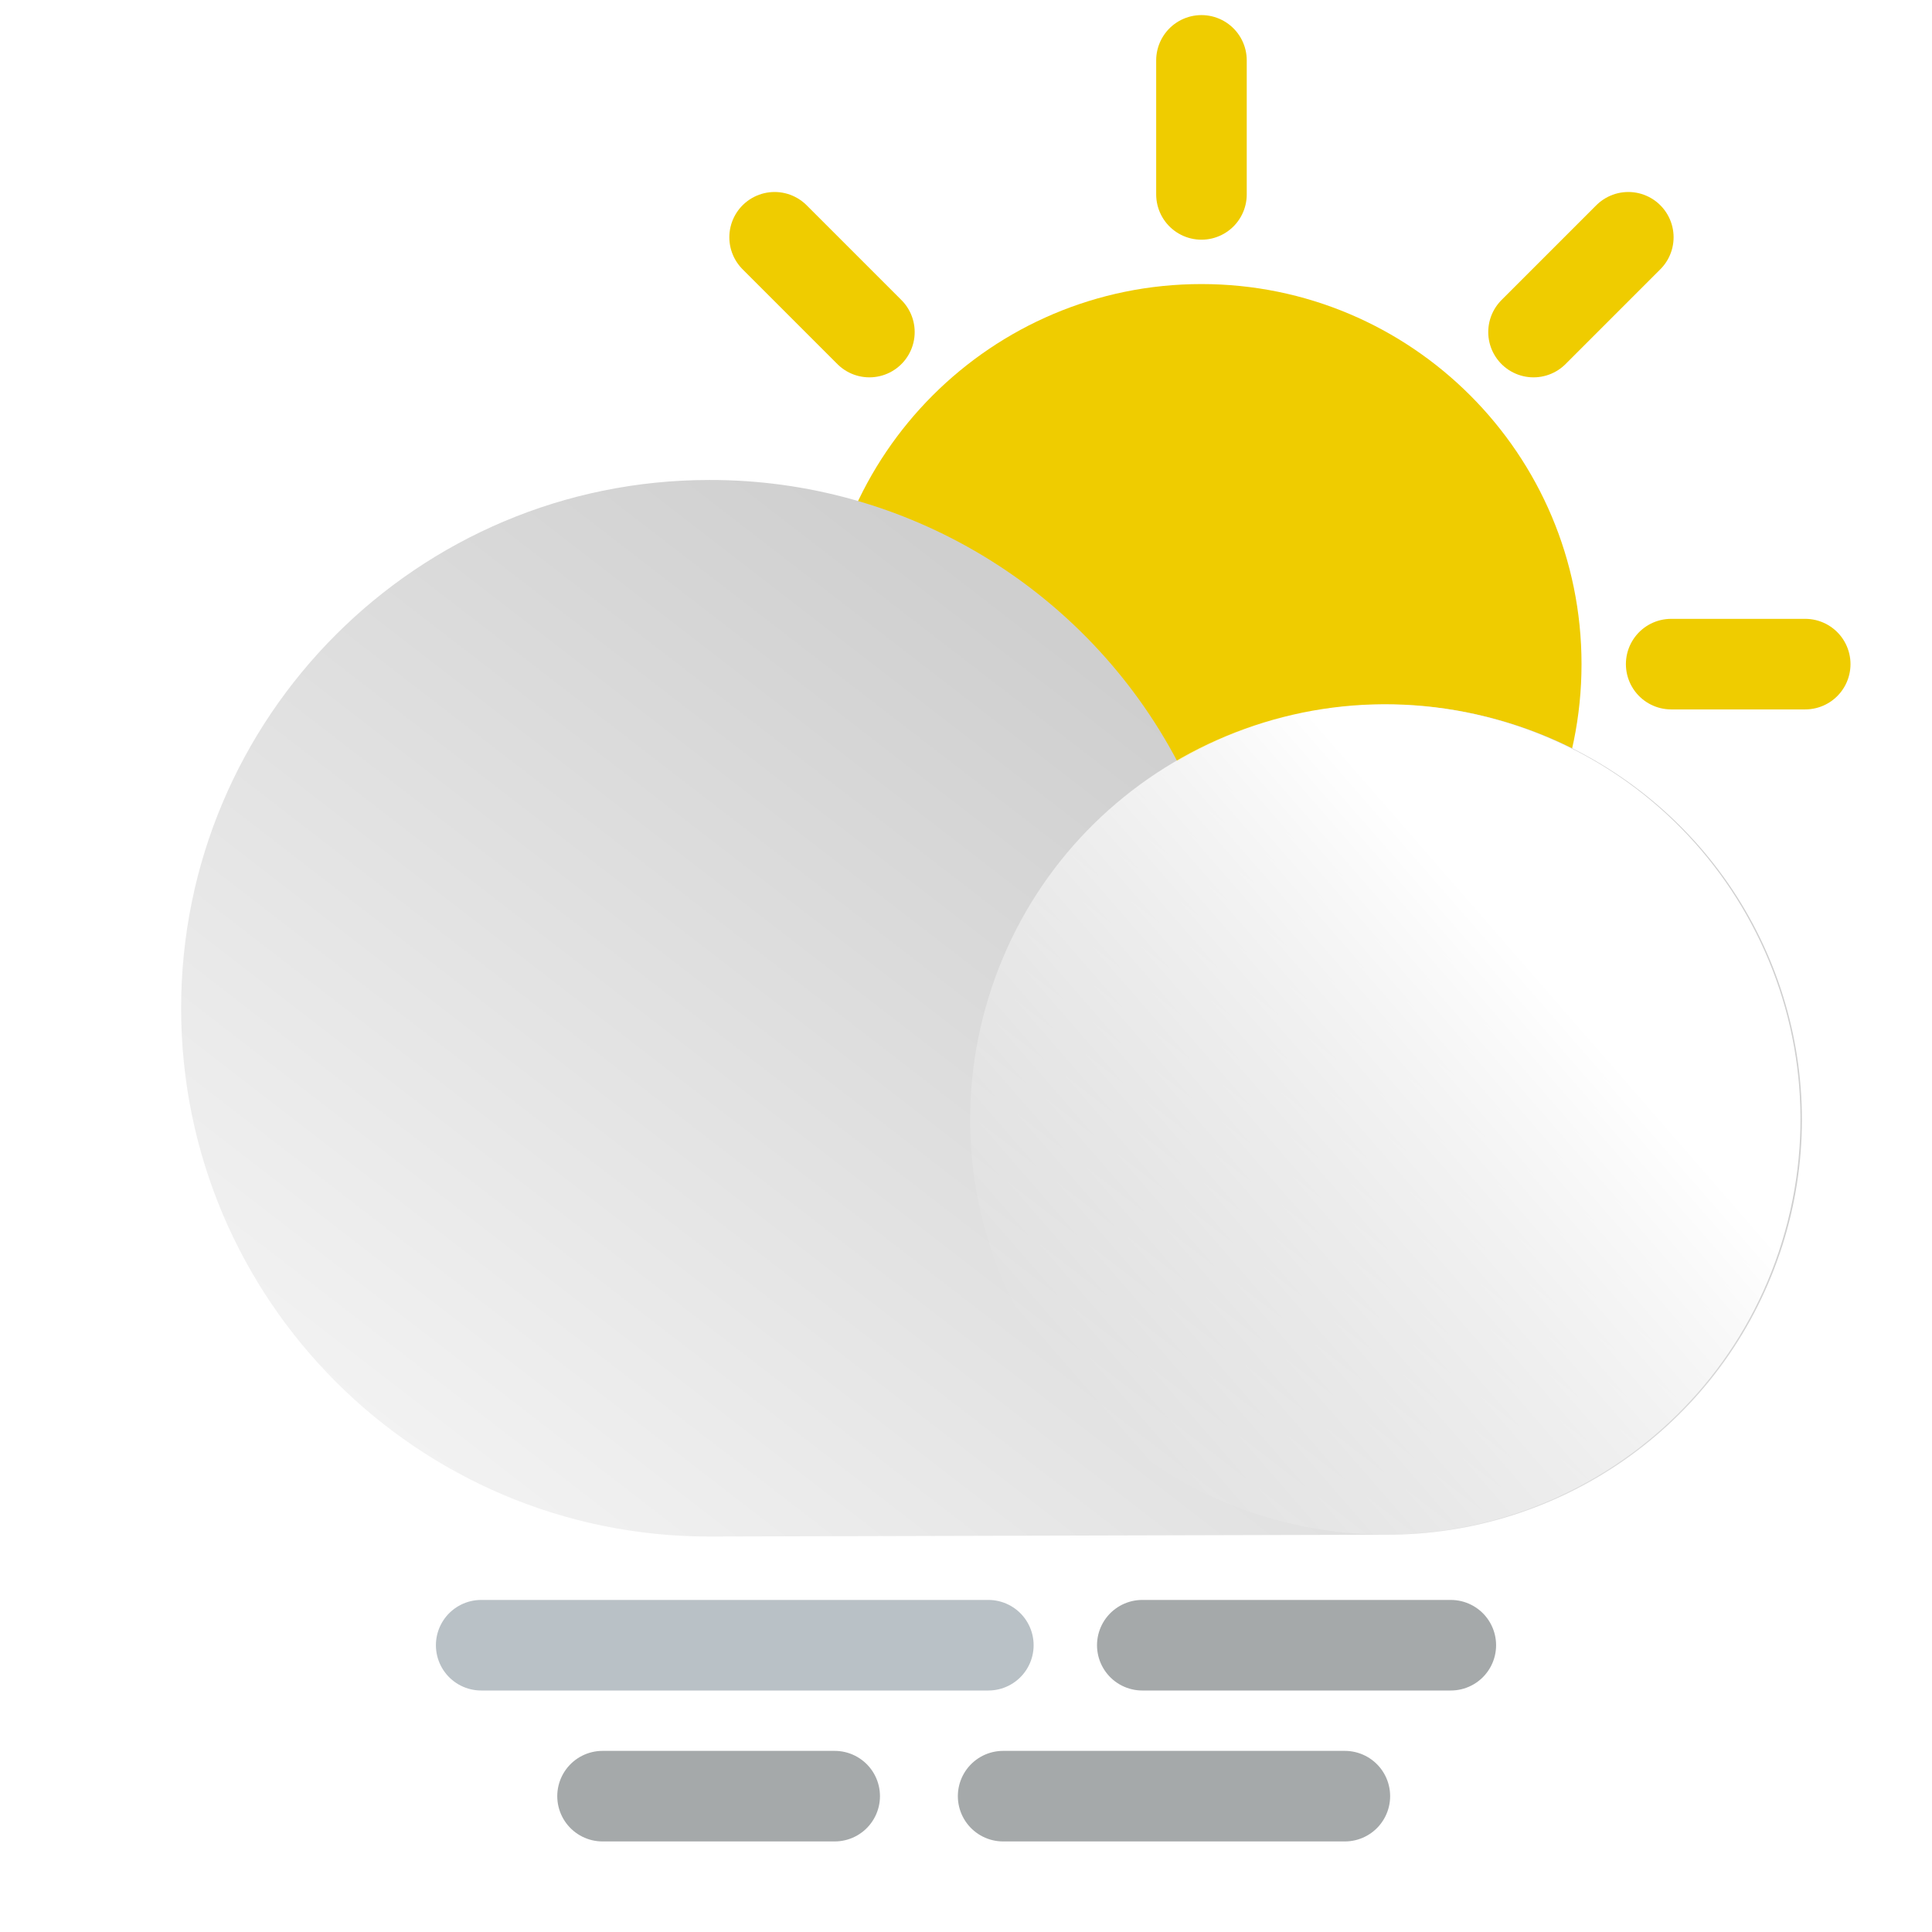
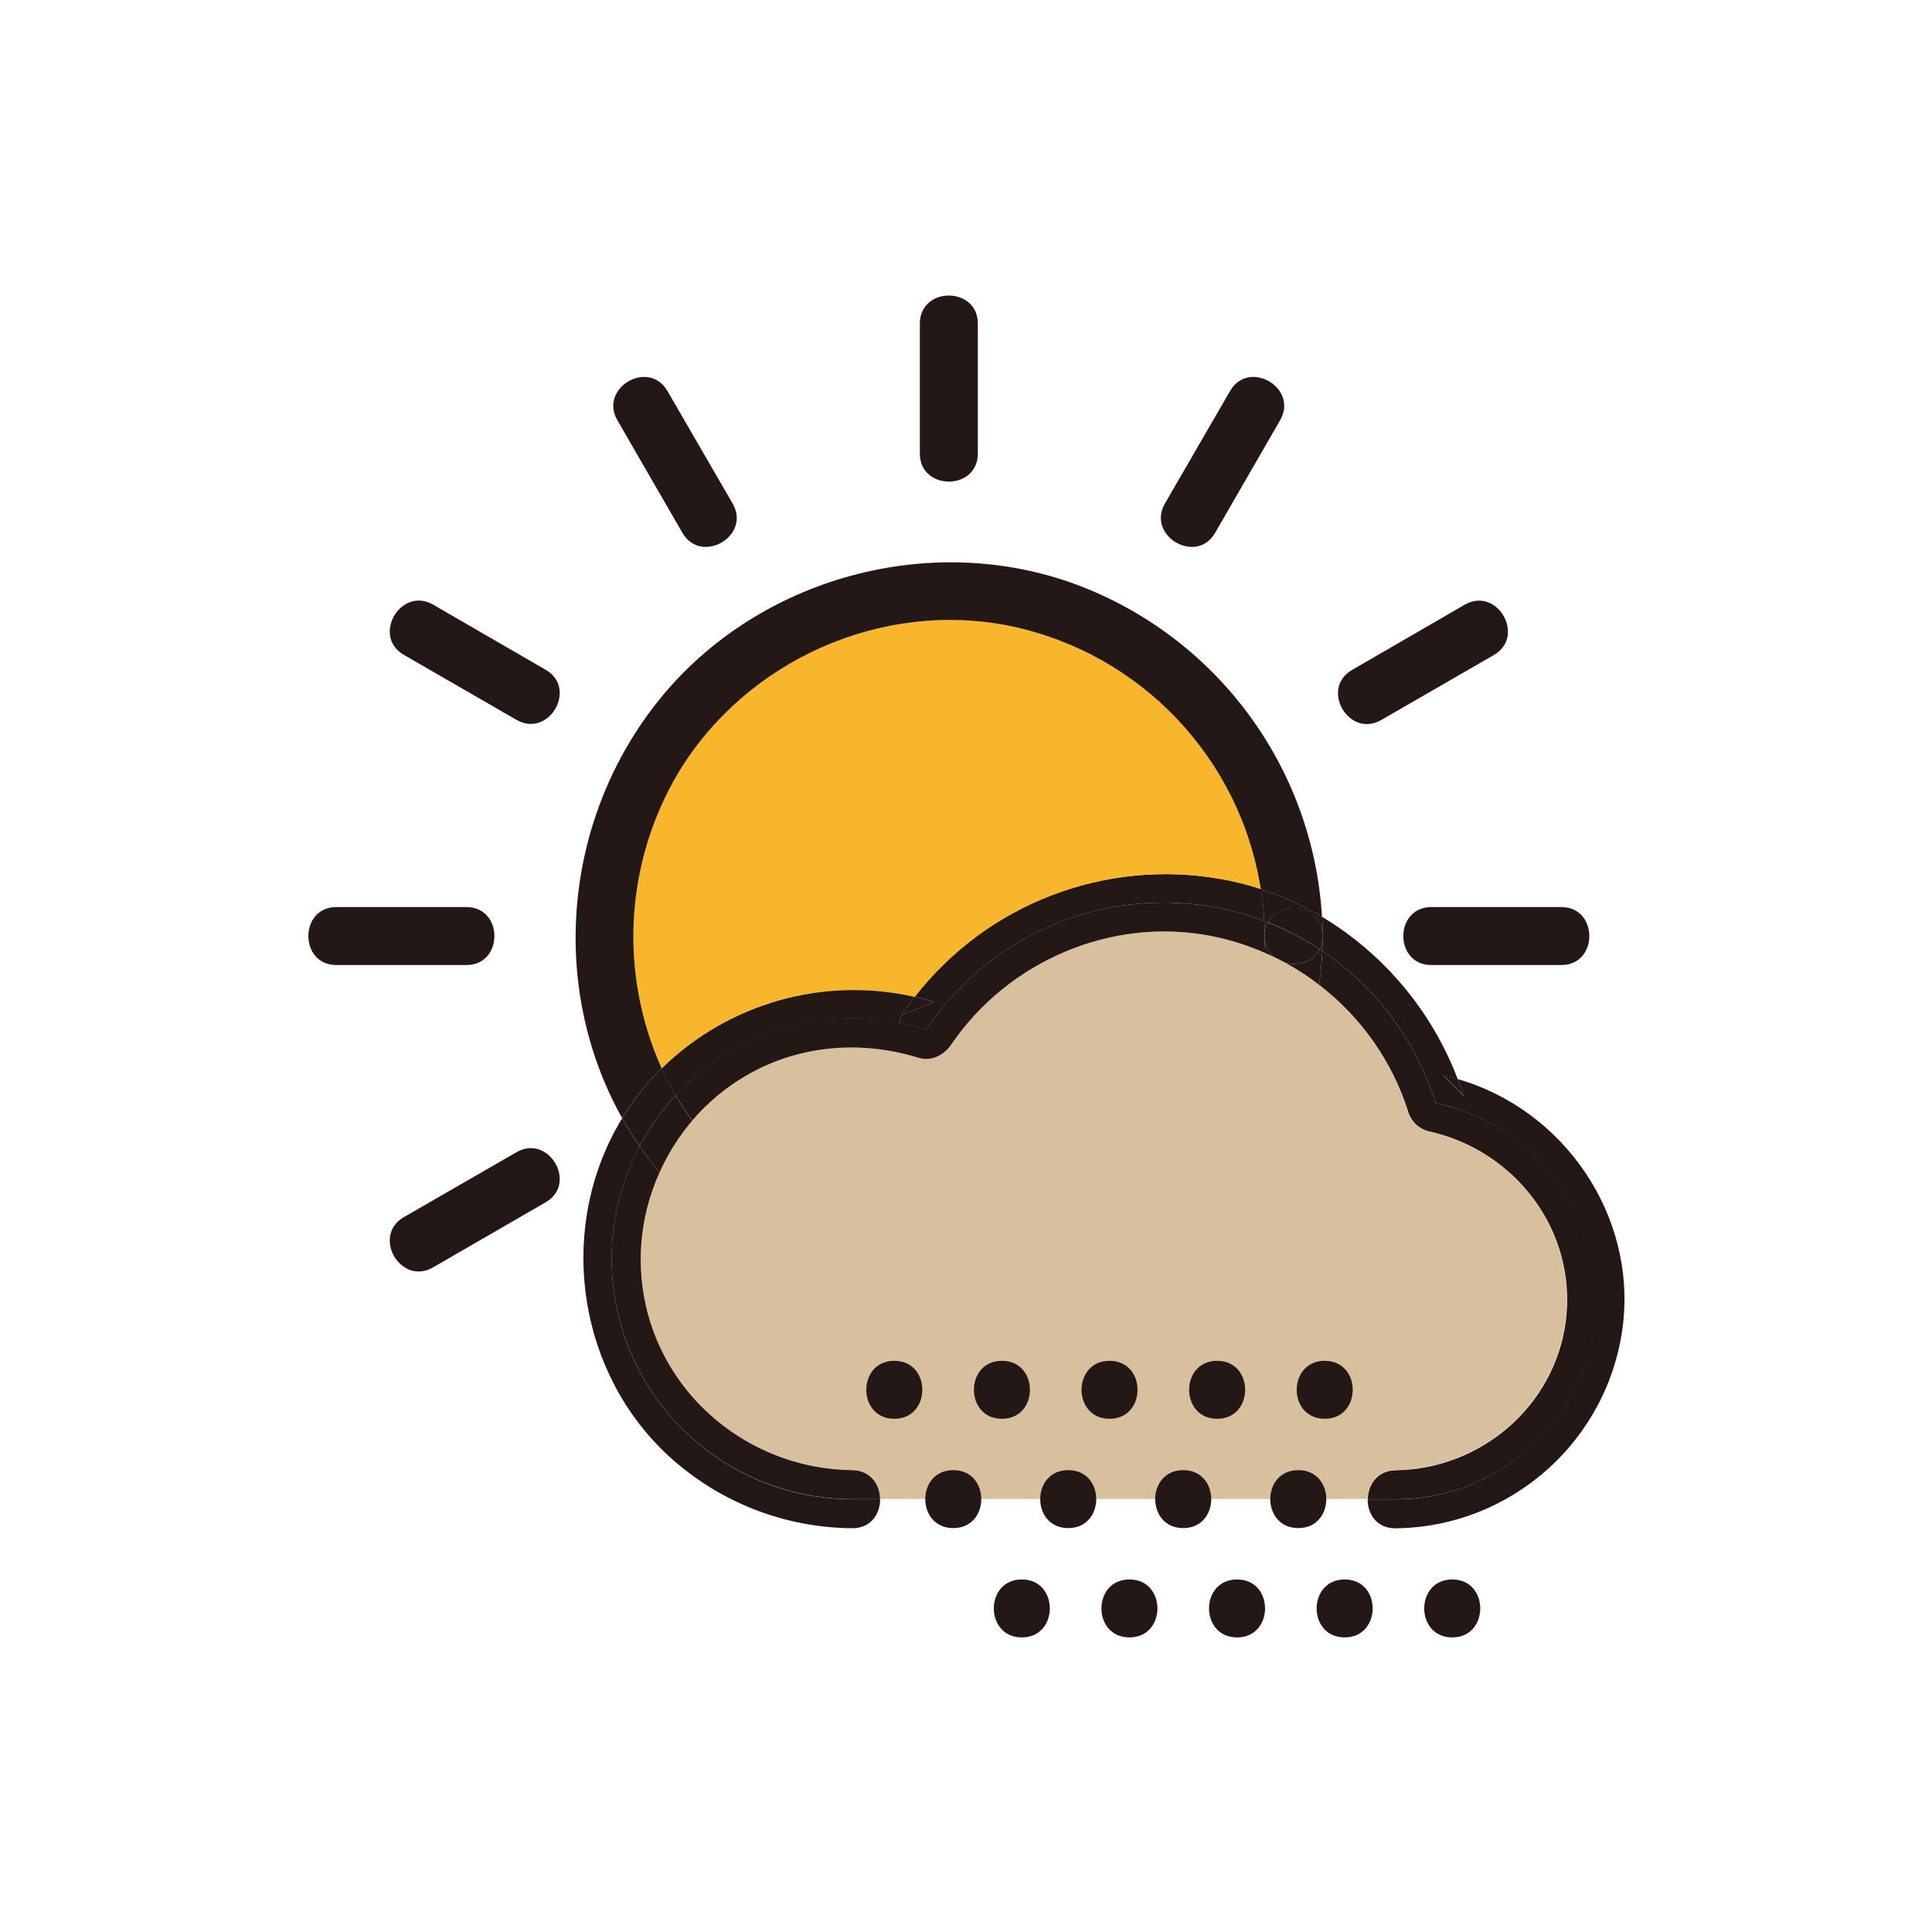
- <svg xmlns="http://www.w3.org/2000/svg" data-name="Layer 1" id="Layer_1" viewBox="0 0 64 64">
+ <svg xmlns="http://www.w3.org/2000/svg" viewBox="0 0 500 500">
  <defs>
-     <style>.cls-1{fill:#efcc00;}.cls-2,.cls-5,.cls-6{fill:none;stroke-linecap:round;stroke-miterlimit:10;stroke-width:3px;}.cls-2{stroke:#efcc00;}.cls-3{fill:url(#linear-gradient);}.cls-4{fill:url(#linear-gradient-2);}.cls-5{stroke:#a5a9aa;}.cls-6{stroke:#b9c1c6;}</style>
-     <linearGradient gradientTransform="matrix(-1, 0, 0, 1, -970.2, 0)" gradientUnits="userSpaceOnUse" id="linear-gradient" x1="-989.28" x2="-1010.37" y1="52.39" y2="25.08">
-       <stop offset="0" stop-color="#f2f2f2" />
-       <stop offset="1" stop-color="#cfcfcf" />
-     </linearGradient>
-     <linearGradient gradientTransform="matrix(0, -1, -1, 0, -44.28, -1021.58)" gradientUnits="userSpaceOnUse" id="linear-gradient-2" x1="-1062.77" x2="-1051.15" y1="-96.39" y2="-78.75">
-       <stop offset="0.02" stop-color="#fff" />
-       <stop offset="1" stop-color="#fff" stop-opacity="0" />
-     </linearGradient>
+     <style>.cls-1{fill:#231815;}.cls-2{fill:#d8bf9e;}.cls-3{fill:#f8b62d;}</style>
  </defs>
-   <circle class="cls-1" cx="39.8" cy="22" r="12.59" />
-   <line class="cls-2" x1="39.8" x2="39.8" y1="2" y2="6.44" />
-   <line class="cls-2" x1="39.8" x2="39.8" y1="37.56" y2="42" />
-   <line class="cls-2" x1="19.8" x2="24.25" y1="22" y2="22" />
-   <line class="cls-2" x1="55.36" x2="59.8" y1="22" y2="22" />
-   <line class="cls-2" x1="25.66" x2="28.8" y1="7.86" y2="11" />
-   <line class="cls-2" x1="50.8" x2="53.94" y1="33" y2="36.14" />
-   <line class="cls-2" x1="25.66" x2="28.8" y1="36.14" y2="33" />
-   <line class="cls-2" x1="50.8" x2="53.94" y1="11" y2="7.86" />
-   <path class="cls-3" d="M23.5,15.9A17.49,17.49,0,0,1,39,25.22a13.75,13.75,0,1,1,6.92,25.62L23.5,50.9a17.5,17.5,0,0,1,0-35Z" />
-   <circle class="cls-4" cx="45.89" cy="37.09" r="13.75" transform="translate(-2.18 71.3) rotate(-74.39)" />
-   <line class="cls-5" x1="37.84" x2="48.06" y1="54.5" y2="54.5" />
-   <line class="cls-6" x1="15.94" x2="32.74" y1="54.5" y2="54.5" />
-   <line class="cls-5" x1="33.23" x2="44.55" y1="59.5" y2="59.5" />
-   <line class="cls-5" x1="19.96" x2="27.65" y1="59.5" y2="59.5" />
+   <g data-name="图层 1" id="图层_1">
+     <path class="cls-1" d="M404.07,234.75c9.67,0,9.65,15,0,15H370.42c-9.67,0-9.65-15,0-15Z" />
+     <path class="cls-1" d="M341.39,254.91q.61-4.35.82-8.78a73.85,73.85,0,0,1,29.32,39.37A51.76,51.76,0,0,1,361.19,388H354c0-3.72,2.46-7.44,7.24-7.5,22-.3,41.21-16.61,44-38.71,2.89-23.28-13.08-44.14-35.61-49a7.53,7.53,0,0,1-5.24-5.23A66.86,66.86,0,0,0,341.39,254.91Z" />
+     <path class="cls-1" d="M379.05,156.51c8.38-4.84,15.93,8.13,7.57,13l-29.14,16.82c-8.39,4.84-15.93-8.12-7.57-12.95Z" />
+     <path class="cls-1" d="M412.94,336.22a51.77,51.77,0,0,0-41.41-50.72,73.85,73.85,0,0,0-29.32-39.37c.06-1.1.1-2.2.11-3.31v-.08c0-.14,0-.28,0-.42v-.07c0-.17,0-.34,0-.51,0-1.5-.09-3-.17-4.47a83.66,83.66,0,0,1,35.1,42c-1.23-.35-2.46-.68-3.73-.95l5.24,5.24c-.46-1.45-1-2.87-1.51-4.29,27.43,7.89,46.27,35.15,42.73,63.91a59.9,59.9,0,0,1-58.79,52.34c-4.88.06-7.29-3.72-7.24-7.5h7.24A51.75,51.75,0,0,0,412.94,336.22Z" />
+     <path class="cls-1" d="M377.25,279.22c.54,1.42,1,2.84,1.51,4.29l-5.24-5.24C374.79,278.54,376,278.87,377.25,279.22Z" />
+     <path class="cls-1" d="M341.56,245.7a7.28,7.28,0,0,0,.76-2.88c0,1.11-.05,2.21-.11,3.31Z" />
+     <path class="cls-1" d="M341.56,245.7c-1.63,3.24-5.6,4.4-8.93,3.48-1-.51-1.91-1-2.89-1.48a7,7,0,0,1-2.41-5.45,7.49,7.49,0,0,1,.84-3.51A73.57,73.57,0,0,1,341.56,245.7Z" />
+     <path class="cls-1" d="M342.33,242.32c0,.14,0,.28,0,.42v.08a7.28,7.28,0,0,1-.76,2.88,73.57,73.57,0,0,0-13.39-7c3.1-5.84,13.76-4.84,14.15,3,0,.17,0,.34,0,.51Z" />
+     <path class="cls-1" d="M342.21,246.13q-.21,4.42-.82,8.78a67,67,0,0,0-8.76-5.73c3.33.92,7.3-.24,8.93-3.48Z" />
+     <path class="cls-2" d="M332.63,249.18A67.21,67.21,0,0,1,364.3,287.5a7.53,7.53,0,0,0,5.24,5.23c22.53,4.89,38.5,25.75,35.61,49-2.75,22.1-22,38.41-44,38.71-4.78.06-7.2,3.78-7.24,7.5H227.78c0-3.73-2.44-7.45-7.24-7.5-24.5-.28-46.36-16.6-52.84-40.4a55.38,55.38,0,0,1,11.45-50,53.92,53.92,0,0,1,14.15-11.79c13.58-7.83,29.54-9.09,44.43-4.49,3.34,1,6.63-.74,8.47-3.45,14.64-21.54,41.42-33.14,67.15-28.1a66.85,66.85,0,0,1,13.82,4.31c.87.37,1.73.77,2.57,1.18S331.68,248.67,332.63,249.18Z" />
+     <path class="cls-1" d="M318.34,101.19c4.83-8.37,17.79-.81,12.95,7.57L314.47,137.9c-4.83,8.37-17.79.81-13-7.57Z" />
+     <path class="cls-1" d="M327.2,238.36a80.92,80.92,0,0,0-.89-8.28,77.83,77.83,0,0,1,15.84,7.19c.08,1.48.15,3,.17,4.47-.39-7.84-11.05-8.84-14.15-3Z" />
+     <path class="cls-1" d="M327.2,238.36l1,.38a7.49,7.49,0,0,0-.84,3.51C327.32,240.94,327.27,239.65,327.2,238.36Z" />
+     <path class="cls-1" d="M327.17,246.52c.09-1.42.15-2.85.16-4.27a7,7,0,0,0,2.41,5.45C328.9,247.29,328,246.89,327.17,246.52Z" />
+     <path class="cls-1" d="M301.11,233.6a73.53,73.53,0,0,1,26.09,4.76c.07,1.29.12,2.58.13,3.89s-.07,2.85-.16,4.27a66.85,66.85,0,0,0-13.82-4.31c-25.73-5-52.51,6.56-67.15,28.1-1.84,2.71-5.13,4.48-8.47,3.45-14.89-4.6-30.85-3.34-44.43,4.49A53.92,53.92,0,0,0,179.15,290a74.39,74.39,0,0,1-4.29-6.55,62.19,62.19,0,0,1,58-18.76,62.94,62.94,0,0,1,6.87,1.79A73.63,73.63,0,0,1,301.11,233.6Z" />
+     <path class="cls-1" d="M327.2,238.36a73.75,73.75,0,0,0-87.48,28.16,62.94,62.94,0,0,0-6.87-1.79l.4-2,8.47-3.45c-1.65-.51-3.31-.94-5-1.32A82.25,82.25,0,0,1,316,227.49a74.73,74.73,0,0,1,10.36,2.59A80.92,80.92,0,0,1,327.2,238.36Z" />
+     <path class="cls-3" d="M171.24,276.48a83.06,83.06,0,0,1,4.39-76.63c17.54-28.95,52.48-44.6,85.76-37.86a82.65,82.65,0,0,1,64.92,68.09A74.73,74.73,0,0,0,316,227.49,82.25,82.25,0,0,0,236.74,258,71.05,71.05,0,0,0,171.24,276.48Z" />
+     <path class="cls-1" d="M253.06,83.74v33.65c0,9.67-15,9.65-15,0V83.74C238.06,74.07,253.06,74.08,253.06,83.74Z" />
+     <path class="cls-1" d="M241.72,259.29l-8.47,3.45c1.11-1.64,2.28-3.23,3.49-4.77C238.41,258.35,240.07,258.78,241.72,259.29Z" />
+     <path class="cls-1" d="M236.74,258c-1.21,1.54-2.38,3.13-3.49,4.77l-.4,2a62.19,62.19,0,0,0-58,18.76c-1.33-2.28-2.53-4.63-3.62-7A71.05,71.05,0,0,1,236.74,258Z" />
+     <path class="cls-1" d="M189.61,130.33c4.84,8.39-8.13,15.93-13,7.57l-16.83-29.14c-4.84-8.39,8.13-15.93,12.95-7.57Z" />
+     <path class="cls-1" d="M158.31,325.73A62.24,62.24,0,0,0,220.54,388h7.24c0,3.77-2.38,7.55-7.24,7.5a70.94,70.94,0,0,1-47.42-18.62c-23.28-21.42-28.82-57.13-13.66-84.79.5-.91,1-1.82,1.57-2.7q.8,1.44,1.65,2.85c.91,1.51,1.87,3,2.86,4.41A61.92,61.92,0,0,0,158.31,325.73Z" />
+     <path class="cls-1" d="M165.54,296.62a62,62,0,0,1,9.32-13.13,74.39,74.39,0,0,0,4.29,6.55,55.17,55.17,0,0,0-8.47,13.42Q168,300.18,165.54,296.62Z" />
+     <path class="cls-1" d="M171.24,276.48A67.8,67.8,0,0,0,161,289.36c-19.27-34.5-15-78.17,10-108.76,25.37-31.05,69.58-43.24,107.27-29.42a98,98,0,0,1,63.86,86.09,77.83,77.83,0,0,0-15.84-7.19A82.65,82.65,0,0,0,261.39,162c-33.28-6.74-68.22,8.91-85.76,37.86A83.06,83.06,0,0,0,171.24,276.48Z" />
+     <path class="cls-1" d="M171.24,276.48c1.09,2.38,2.29,4.73,3.62,7a62,62,0,0,0-9.32,13.13c-1-1.44-1.95-2.9-2.86-4.41q-.85-1.41-1.65-2.85A67.8,67.8,0,0,1,171.24,276.48Z" />
+     <path class="cls-1" d="M165.54,296.62q2.43,3.56,5.14,6.84a54.65,54.65,0,0,0-3,36.61c6.48,23.8,28.34,40.12,52.84,40.4,4.8.05,7.21,3.77,7.24,7.5h-7.24a62.24,62.24,0,0,1-55-91.35Z" />
+     <path class="cls-1" d="M141.22,173.34c8.37,4.83.8,17.79-7.57,12.95L104.5,169.47c-8.36-4.83-.8-17.79,7.57-13Z" />
+     <path class="cls-1" d="M133.65,298.2c8.38-4.84,15.93,8.12,7.57,12.95L112.07,328c-8.38,4.84-15.92-8.13-7.57-13Z" />
+     <path class="cls-1" d="M120.71,234.75c9.66,0,9.65,15,0,15H87.05c-9.67,0-9.65-15,0-15Z" />
+     <path class="cls-1" d="M231.45,367.18c9.65,0,9.67-15,0-15s-9.67,15,0,15Z" />
+     <path class="cls-1" d="M259.3,367.18c9.65,0,9.67-15,0-15s-9.67,15,0,15Z" />
+     <path class="cls-1" d="M287.15,367.18c9.65,0,9.67-15,0-15s-9.67,15,0,15Z" />
+     <path class="cls-1" d="M315,367.18c9.65,0,9.67-15,0-15s-9.67,15,0,15Z" />
+     <path class="cls-1" d="M342.84,367.18c9.65,0,9.67-15,0-15s-9.67,15,0,15Z" />
+     <path class="cls-1" d="M264.45,423.76c9.65,0,9.67-15,0-15s-9.67,15,0,15Z" />
+     <path class="cls-1" d="M292.3,423.76c9.65,0,9.67-15,0-15s-9.67,15,0,15Z" />
+     <path class="cls-1" d="M320.15,423.76c9.65,0,9.67-15,0-15s-9.67,15,0,15Z" />
+     <path class="cls-1" d="M348,423.76c9.65,0,9.67-15,0-15s-9.67,15,0,15Z" />
+     <path class="cls-1" d="M375.84,423.76c9.65,0,9.67-15,0-15s-9.67,15,0,15Z" />
+     <path class="cls-1" d="M246.71,395.47c9.65,0,9.67-15,0-15s-9.67,15,0,15Z" />
+     <path class="cls-1" d="M276.46,395.47c9.65,0,9.67-15,0-15s-9.67,15,0,15Z" />
+     <path class="cls-1" d="M306.22,395.47c9.65,0,9.67-15,0-15s-9.67,15,0,15Z" />
+     <path class="cls-1" d="M336,395.47c9.65,0,9.67-15,0-15s-9.67,15,0,15Z" />
+   </g>
</svg>
